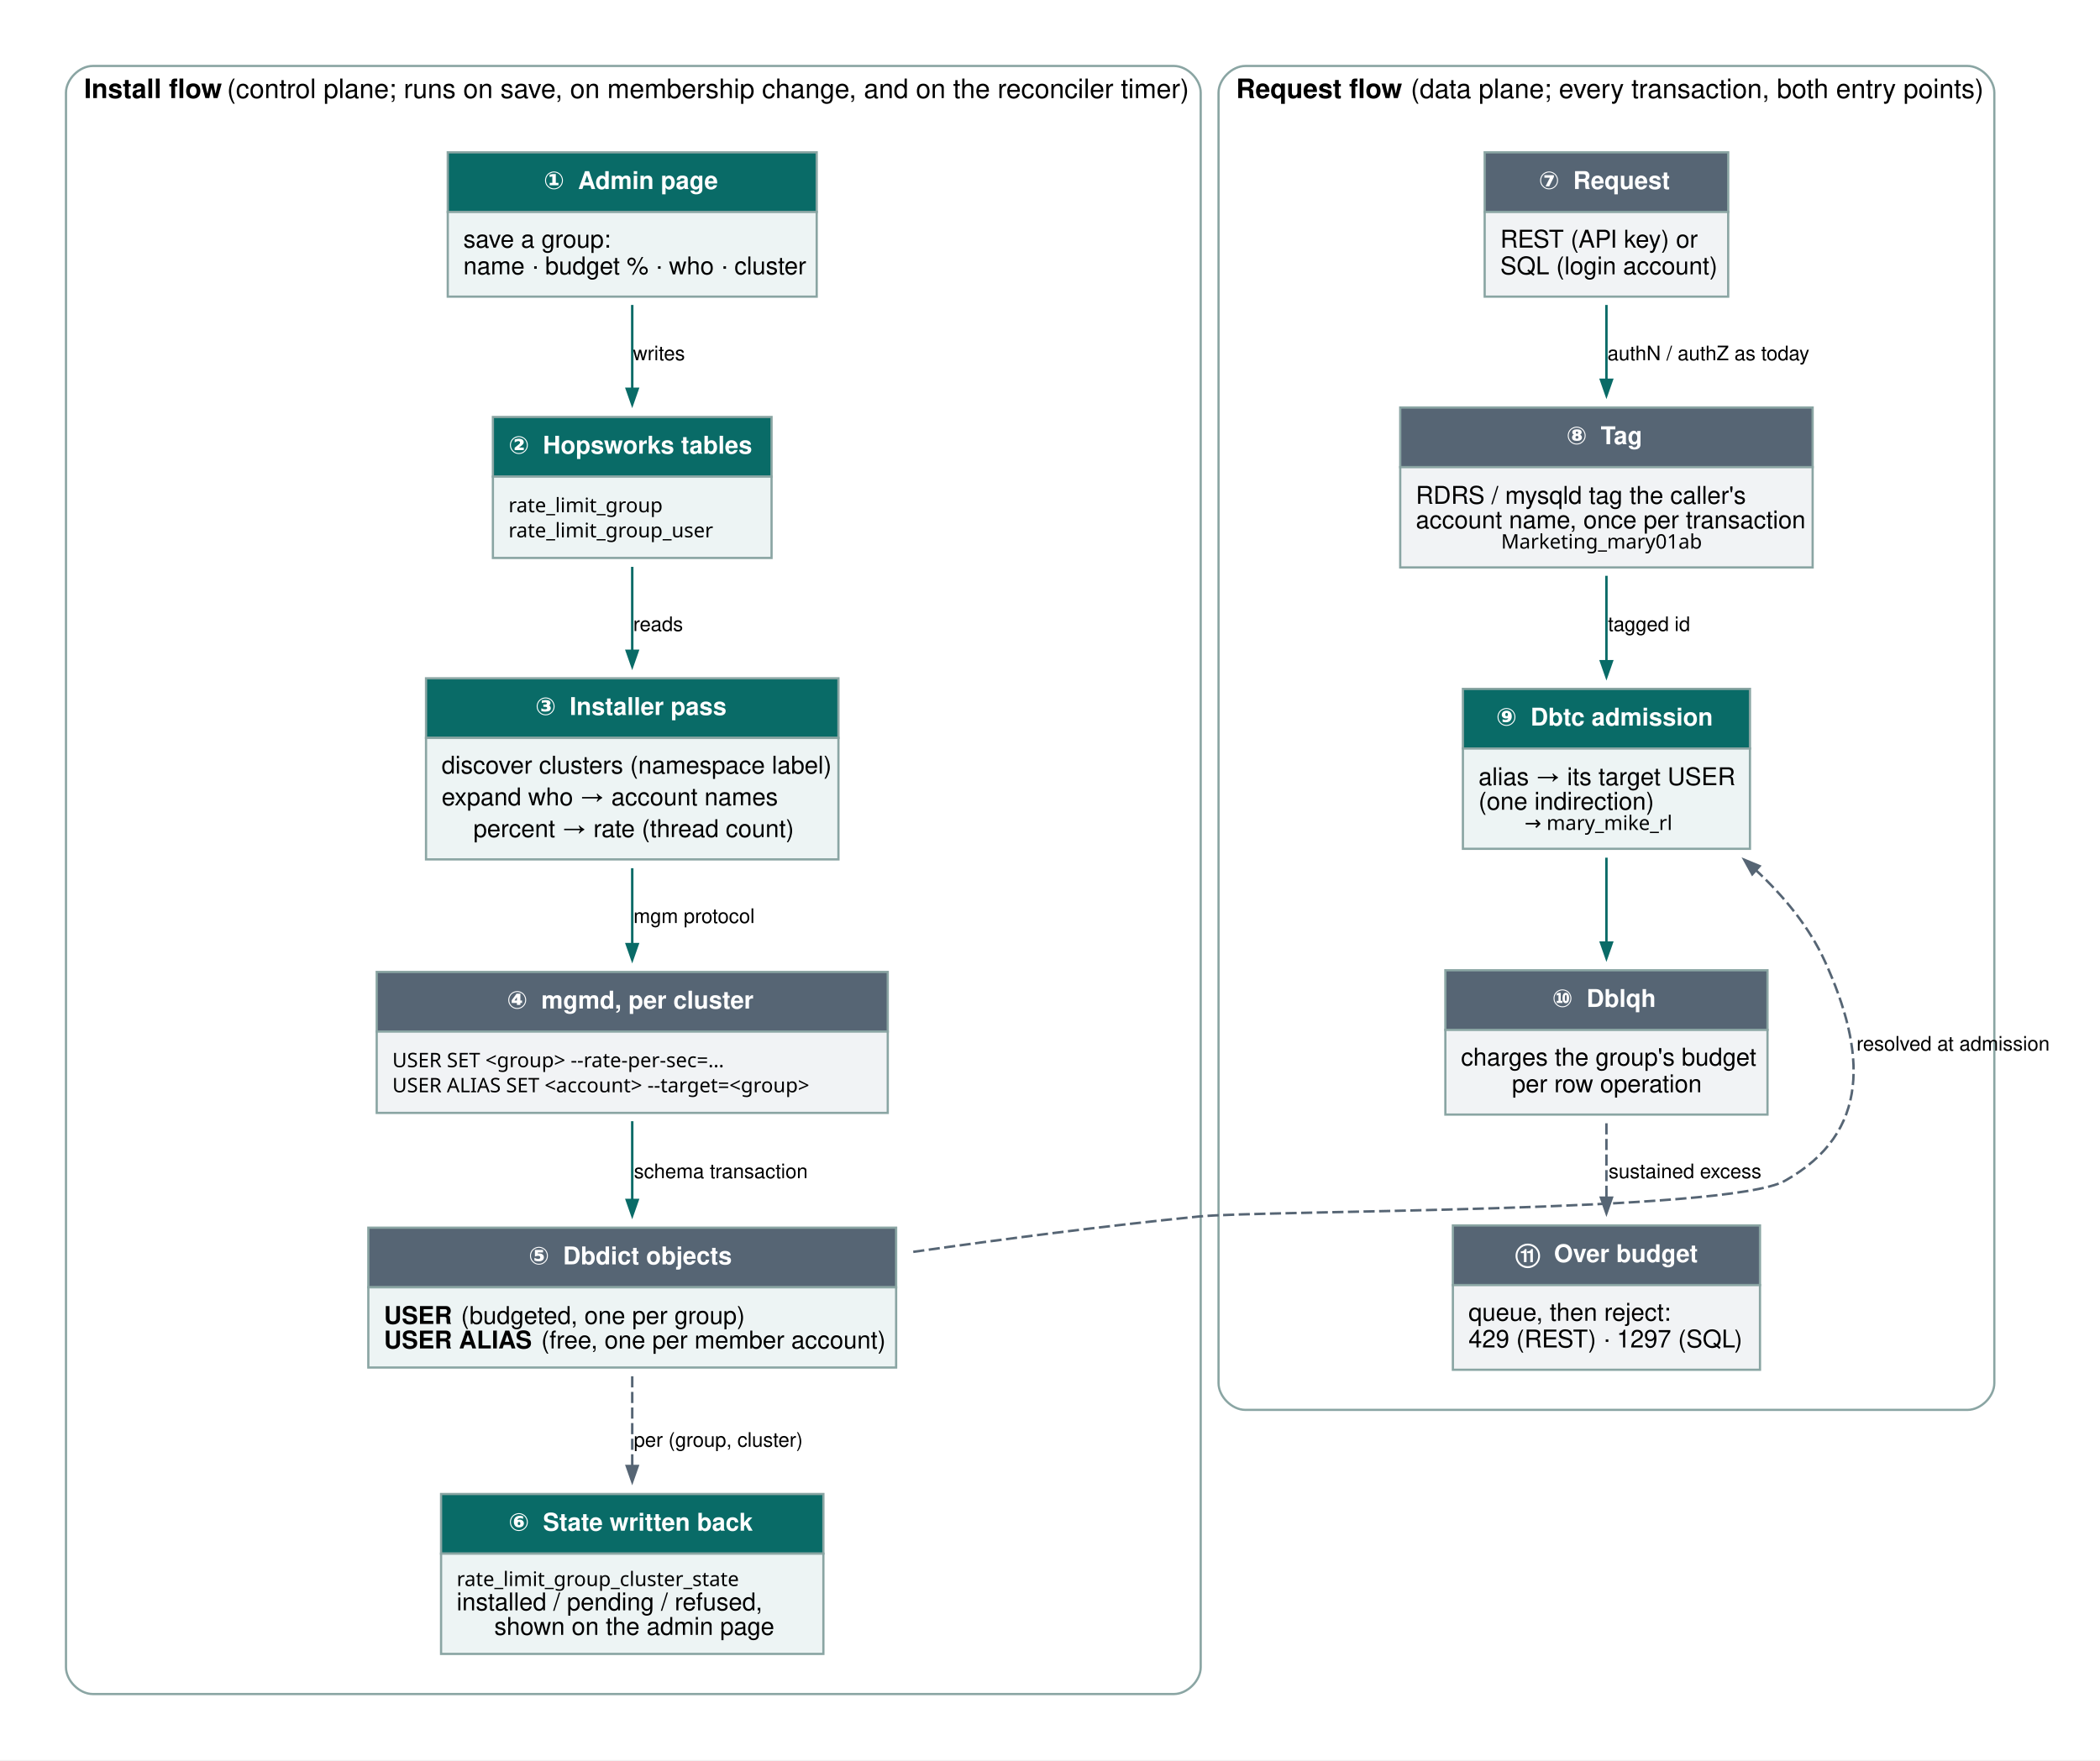
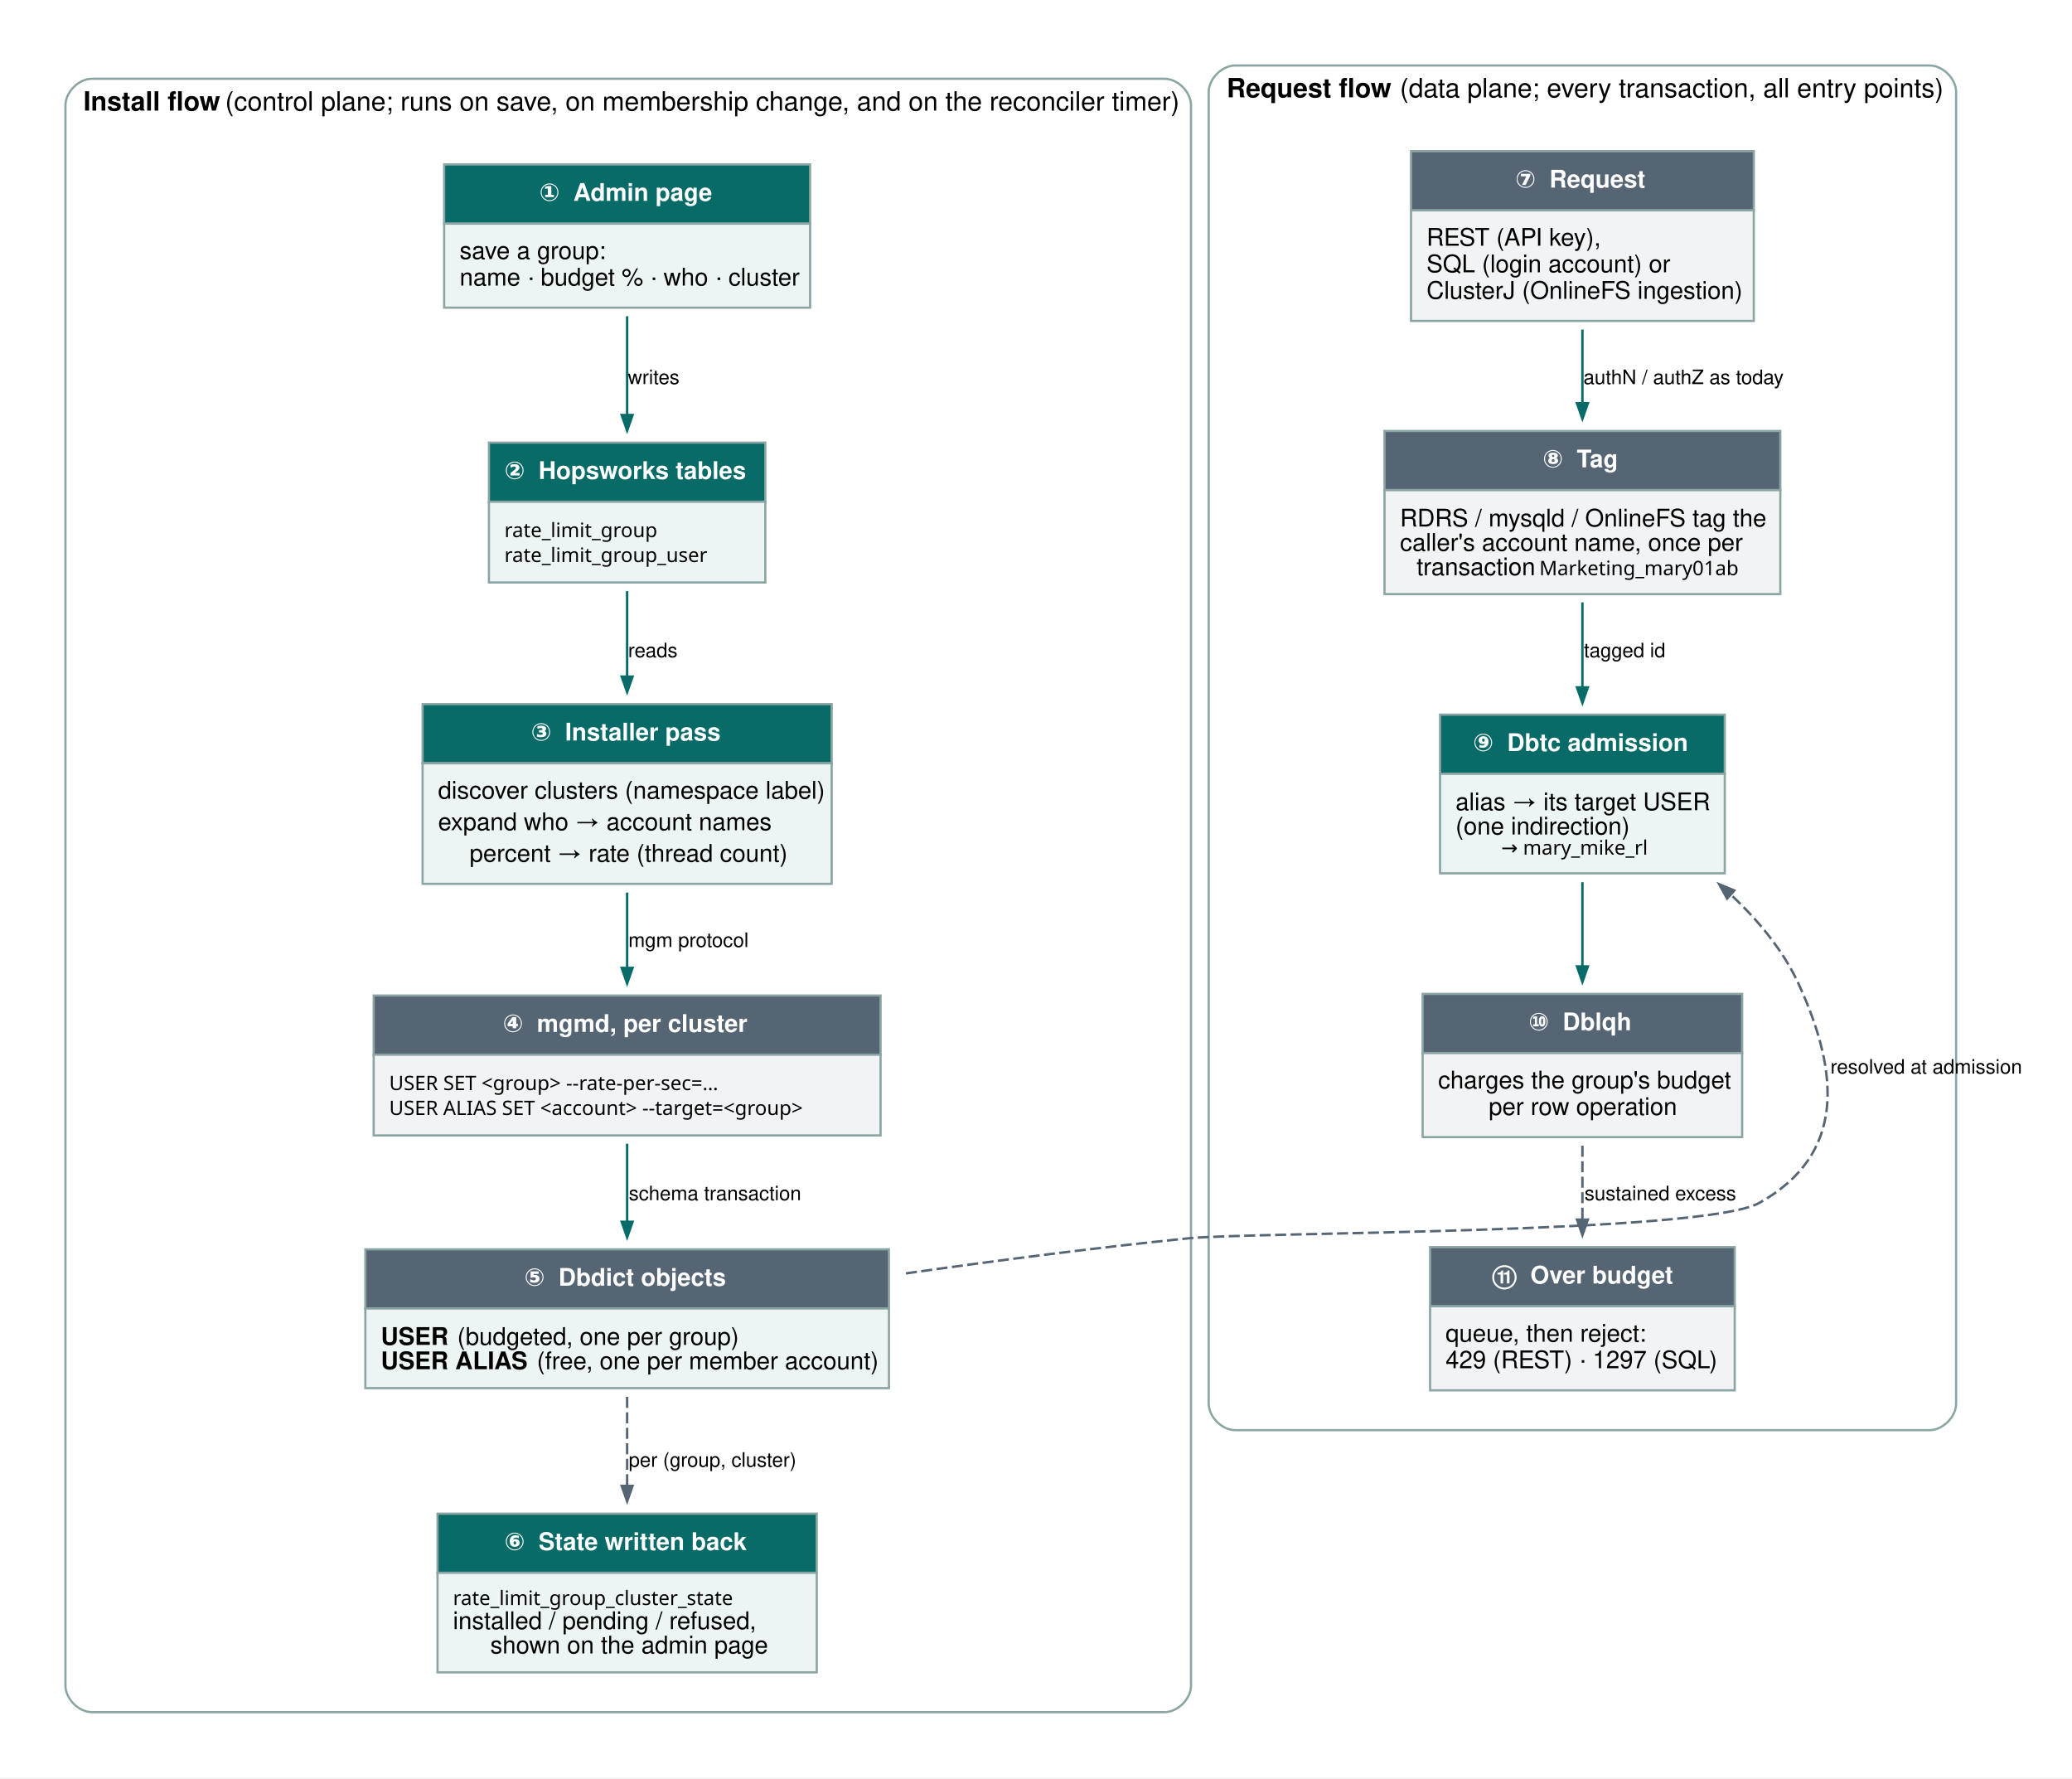
- <svg xmlns="http://www.w3.org/2000/svg" width="942pt" height="790pt" viewBox="0.00 0.00 942.00 790.00">
-   <g id="graph0" class="graph" transform="scale(1 1) rotate(0) translate(21.6 768.1)">
-     <polygon fill="white" stroke="none" points="-21.6,21.6 -21.6,-768.1 920.73,-768.1 920.73,21.6 -21.6,21.6" />
+ <svg xmlns="http://www.w3.org/2000/svg" width="937pt" height="804pt" viewBox="0.00 0.00 937.00 804.00">
+   <g id="graph0" class="graph" transform="scale(1 1) rotate(0) translate(21.6 782.1)">
+     <polygon fill="white" stroke="none" points="-21.6,21.6 -21.6,-782.1 915.72,-782.1 915.72,21.6 -21.6,21.6" />
    <g id="clust1" class="cluster">
-       <path fill="white" stroke="#8aa5a3" d="M20,-8C20,-8 505,-8 505,-8 511,-8 517,-14 517,-20 517,-20 517,-726.5 517,-726.5 517,-732.5 511,-738.5 505,-738.5 505,-738.5 20,-738.5 20,-738.5 14,-738.5 8,-732.5 8,-726.5 8,-726.5 8,-20 8,-20 8,-14 14,-8 20,-8" />
-       <text xml:space="preserve" text-anchor="start" x="16.12" y="-724.1" font-family="Helvetica,sans-Serif" font-weight="bold" font-size="12.00">Install flow</text>
-       <text xml:space="preserve" text-anchor="start" x="76.88" y="-724.1" font-family="Helvetica,sans-Serif" font-size="12.00"> (control plane; runs on save, on membership change, and on the reconciler timer)</text>
+       <path fill="white" stroke="#8aa5a3" d="M20,-8C20,-8 505,-8 505,-8 511,-8 517,-14 517,-20 517,-20 517,-734.5 517,-734.5 517,-740.5 511,-746.5 505,-746.5 505,-746.5 20,-746.5 20,-746.5 14,-746.5 8,-740.5 8,-734.5 8,-734.5 8,-20 8,-20 8,-14 14,-8 20,-8" />
+       <text xml:space="preserve" text-anchor="start" x="16.12" y="-732.1" font-family="Helvetica,sans-Serif" font-weight="bold" font-size="12.00">Install flow</text>
+       <text xml:space="preserve" text-anchor="start" x="76.88" y="-732.1" font-family="Helvetica,sans-Serif" font-size="12.00"> (control plane; runs on save, on membership change, and on the reconciler timer)</text>
    </g>
    <g id="clust2" class="cluster">
-       <path fill="white" stroke="#8aa5a3" d="M537,-135.5C537,-135.5 861,-135.5 861,-135.5 867,-135.5 873,-141.5 873,-147.5 873,-147.5 873,-726.5 873,-726.5 873,-732.5 867,-738.5 861,-738.5 861,-738.5 537,-738.5 537,-738.5 531,-738.5 525,-732.5 525,-726.5 525,-726.5 525,-147.5 525,-147.5 525,-141.5 531,-135.5 537,-135.5" />
-       <text xml:space="preserve" text-anchor="start" x="532.88" y="-724.1" font-family="Helvetica,sans-Serif" font-weight="bold" font-size="12.00">Request flow</text>
-       <text xml:space="preserve" text-anchor="start" x="607.88" y="-724.1" font-family="Helvetica,sans-Serif" font-size="12.00"> (data plane; every transaction, both entry points)</text>
+       <path fill="white" stroke="#8aa5a3" d="M537,-135.5C537,-135.5 851,-135.5 851,-135.5 857,-135.5 863,-141.5 863,-147.5 863,-147.5 863,-740.5 863,-740.5 863,-746.5 857,-752.5 851,-752.5 851,-752.5 537,-752.5 537,-752.5 531,-752.5 525,-746.5 525,-740.5 525,-740.5 525,-147.5 525,-147.5 525,-141.5 531,-135.5 537,-135.5" />
+       <text xml:space="preserve" text-anchor="start" x="533.12" y="-738.1" font-family="Helvetica,sans-Serif" font-weight="bold" font-size="12.00">Request flow</text>
+       <text xml:space="preserve" text-anchor="start" x="608.12" y="-738.1" font-family="Helvetica,sans-Serif" font-size="12.00"> (data plane; every transaction, all entry points)</text>
    </g>
    <g id="node1" class="node">
-       <polygon fill="#096b67" stroke="none" points="179.25,-673 179.25,-699.75 344.75,-699.75 344.75,-673 179.25,-673" />
-       <polygon fill="none" stroke="#8aa5a3" points="179.25,-673 179.25,-699.75 344.75,-699.75 344.75,-673 179.25,-673" />
-       <text xml:space="preserve" text-anchor="start" x="222.25" y="-683.3" font-family="Helvetica,sans-Serif" font-weight="bold" font-size="11.00" fill="white">①  Admin page</text>
-       <polygon fill="#edf4f4" stroke="none" points="179.25,-635 179.25,-673 344.75,-673 344.75,-635 179.25,-635" />
-       <polygon fill="none" stroke="#8aa5a3" points="179.25,-635 179.25,-673 344.75,-673 344.75,-635 179.25,-635" />
-       <text xml:space="preserve" text-anchor="start" x="186.25" y="-657" font-family="Helvetica,sans-Serif" font-size="11.00">save a group:</text>
-       <text xml:space="preserve" text-anchor="start" x="186.25" y="-645" font-family="Helvetica,sans-Serif" font-size="11.00">name · budget % · who · cluster</text>
+       <polygon fill="#096b67" stroke="none" points="179.25,-681 179.25,-707.75 344.75,-707.75 344.75,-681 179.25,-681" />
+       <polygon fill="none" stroke="#8aa5a3" points="179.25,-681 179.25,-707.75 344.75,-707.75 344.75,-681 179.25,-681" />
+       <text xml:space="preserve" text-anchor="start" x="222.25" y="-691.3" font-family="Helvetica,sans-Serif" font-weight="bold" font-size="11.00" fill="white">①  Admin page</text>
+       <polygon fill="#edf4f4" stroke="none" points="179.25,-643 179.25,-681 344.75,-681 344.75,-643 179.25,-643" />
+       <polygon fill="none" stroke="#8aa5a3" points="179.25,-643 179.25,-681 344.75,-681 344.75,-643 179.25,-643" />
+       <text xml:space="preserve" text-anchor="start" x="186.25" y="-665" font-family="Helvetica,sans-Serif" font-size="11.00">save a group:</text>
+       <text xml:space="preserve" text-anchor="start" x="186.25" y="-653" font-family="Helvetica,sans-Serif" font-size="11.00">name · budget % · who · cluster</text>
    </g>
    <g id="node2" class="node">
-       <polygon fill="#096b67" stroke="none" points="199.5,-554.25 199.5,-581 324.5,-581 324.5,-554.25 199.5,-554.25" />
-       <polygon fill="none" stroke="#8aa5a3" points="199.5,-554.25 199.5,-581 324.5,-581 324.5,-554.25 199.5,-554.25" />
-       <text xml:space="preserve" text-anchor="start" x="206.5" y="-564.55" font-family="Helvetica,sans-Serif" font-weight="bold" font-size="11.00" fill="white">②  Hopsworks tables</text>
-       <polygon fill="#edf4f4" stroke="none" points="199.5,-517.75 199.5,-554.25 324.5,-554.25 324.5,-517.75 199.5,-517.75" />
-       <polygon fill="none" stroke="#8aa5a3" points="199.5,-517.75 199.5,-554.25 324.5,-554.25 324.5,-517.75 199.5,-517.75" />
-       <text xml:space="preserve" text-anchor="start" x="206.5" y="-538.25" font-family="Menlo" font-size="9.00">rate_limit_group</text>
-       <text xml:space="preserve" text-anchor="start" x="206.5" y="-527" font-family="Menlo" font-size="9.00">rate_limit_group_user</text>
+       <polygon fill="#096b67" stroke="none" points="199.5,-555.25 199.5,-582 324.5,-582 324.5,-555.25 199.5,-555.25" />
+       <polygon fill="none" stroke="#8aa5a3" points="199.5,-555.25 199.5,-582 324.5,-582 324.5,-555.25 199.5,-555.25" />
+       <text xml:space="preserve" text-anchor="start" x="206.5" y="-565.55" font-family="Helvetica,sans-Serif" font-weight="bold" font-size="11.00" fill="white">②  Hopsworks tables</text>
+       <polygon fill="#edf4f4" stroke="none" points="199.5,-518.75 199.5,-555.25 324.5,-555.25 324.5,-518.75 199.5,-518.75" />
+       <polygon fill="none" stroke="#8aa5a3" points="199.5,-518.75 199.5,-555.25 324.5,-555.25 324.5,-518.75 199.5,-518.75" />
+       <text xml:space="preserve" text-anchor="start" x="206.5" y="-539.25" font-family="Menlo" font-size="9.00">rate_limit_group</text>
+       <text xml:space="preserve" text-anchor="start" x="206.5" y="-528" font-family="Menlo" font-size="9.00">rate_limit_group_user</text>
    </g>
    <g id="edge1" class="edge">
-       <path fill="none" stroke="#096b67" stroke-width="1.1" d="M262,-631.26C262,-619.34 262,-605.88 262,-593.42" />
-       <polygon fill="#096b67" stroke="#096b67" stroke-width="1.1" points="264.45,-593.64 262,-586.64 259.55,-593.64 264.45,-593.64" />
-       <text xml:space="preserve" text-anchor="middle" x="274" y="-606.45" font-family="Helvetica,sans-Serif" font-size="9.00">writes</text>
+       <path fill="none" stroke="#096b67" stroke-width="1.1" d="M262,-639.13C262,-625.12 262,-608.88 262,-594.21" />
+       <polygon fill="#096b67" stroke="#096b67" stroke-width="1.1" points="264.45,-594.44 262,-587.44 259.55,-594.44 264.45,-594.44" />
+       <text xml:space="preserve" text-anchor="middle" x="274" y="-608.45" font-family="Helvetica,sans-Serif" font-size="9.00">writes</text>
    </g>
    <g id="node3" class="node">
      <polygon fill="#096b67" stroke="none" points="169.5,-437 169.5,-463.75 354.5,-463.75 354.5,-437 169.5,-437" />
      <polygon fill="none" stroke="#8aa5a3" points="169.5,-437 169.5,-463.75 354.5,-463.75 354.5,-437 169.5,-437" />
      <text xml:space="preserve" text-anchor="start" x="218.5" y="-447.3" font-family="Helvetica,sans-Serif" font-weight="bold" font-size="11.00" fill="white">③  Installer pass</text>
      <polygon fill="#edf4f4" stroke="none" points="169.5,-382.5 169.5,-437 354.5,-437 354.5,-382.5 169.5,-382.5" />
      <polygon fill="none" stroke="#8aa5a3" points="169.5,-382.5 169.5,-437 354.5,-437 354.5,-382.5 169.5,-382.5" />
      <text xml:space="preserve" text-anchor="start" x="176.5" y="-421" font-family="Helvetica,sans-Serif" font-size="11.00">discover clusters (namespace label)</text>
      <text xml:space="preserve" text-anchor="start" x="176.5" y="-406.75" font-family="Helvetica,sans-Serif" font-size="11.00">expand who → account names</text>
      <text xml:space="preserve" text-anchor="start" x="190.75" y="-392.5" font-family="Helvetica,sans-Serif" font-size="11.00">percent → rate (thread count)</text>
    </g>
    <g id="edge2" class="edge">
-       <path fill="none" stroke="#096b67" stroke-width="1.1" d="M262,-513.76C262,-501.98 262,-488.55 262,-475.73" />
-       <polygon fill="#096b67" stroke="#096b67" stroke-width="1.1" points="264.45,-476.08 262,-469.08 259.55,-476.08 264.45,-476.08" />
+       <path fill="none" stroke="#096b67" stroke-width="1.1" d="M262,-514.82C262,-502.82 262,-489.09 262,-476" />
+       <polygon fill="#096b67" stroke="#096b67" stroke-width="1.1" points="264.45,-476.19 262,-469.19 259.55,-476.19 264.45,-476.19" />
      <text xml:space="preserve" text-anchor="middle" x="273.62" y="-484.95" font-family="Helvetica,sans-Serif" font-size="9.00">reads</text>
    </g>
    <g id="node4" class="node">
      <polygon fill="#566574" stroke="none" points="147.38,-305.25 147.38,-332 376.62,-332 376.62,-305.25 147.38,-305.25" />
      <polygon fill="none" stroke="#8aa5a3" points="147.38,-305.25 147.38,-332 376.62,-332 376.62,-305.25 147.38,-305.25" />
      <text xml:space="preserve" text-anchor="start" x="205.75" y="-315.55" font-family="Helvetica,sans-Serif" font-weight="bold" font-size="11.00" fill="white">④  mgmd, per cluster</text>
      <polygon fill="#f1f3f5" stroke="none" points="147.38,-268.75 147.38,-305.25 376.62,-305.25 376.62,-268.75 147.38,-268.75" />
      <polygon fill="none" stroke="#8aa5a3" points="147.38,-268.75 147.38,-305.25 376.62,-305.25 376.62,-268.75 147.38,-268.75" />
      <text xml:space="preserve" text-anchor="start" x="154.38" y="-289.25" font-family="Menlo" font-size="9.00">USER SET &lt;group&gt; --rate-per-sec=…</text>
      <text xml:space="preserve" text-anchor="start" x="154.38" y="-278" font-family="Menlo" font-size="9.00">USER ALIAS SET &lt;account&gt; --target=&lt;group&gt;</text>
    </g>
    <g id="edge3" class="edge">
      <path fill="none" stroke="#096b67" stroke-width="1.1" d="M262,-378.53C262,-367.44 262,-355.54 262,-344.47" />
      <polygon fill="#096b67" stroke="#096b67" stroke-width="1.1" points="264.45,-344.48 262,-337.48 259.55,-344.48 264.45,-344.48" />
      <text xml:space="preserve" text-anchor="middle" x="289.75" y="-353.95" font-family="Helvetica,sans-Serif" font-size="9.00">mgm protocol</text>
    </g>
    <g id="node5" class="node">
      <polygon fill="#566574" stroke="none" points="143.62,-190.5 143.62,-217.25 380.38,-217.25 380.38,-190.5 143.62,-190.5" />
      <polygon fill="none" stroke="#8aa5a3" points="143.62,-190.5 143.62,-217.25 380.38,-217.25 380.38,-190.5 143.62,-190.5" />
      <text xml:space="preserve" text-anchor="start" x="215.5" y="-200.8" font-family="Helvetica,sans-Serif" font-weight="bold" font-size="11.00" fill="white">⑤  Dbdict objects</text>
      <polygon fill="#edf4f4" stroke="none" points="143.62,-154.5 143.62,-190.5 380.38,-190.5 380.38,-154.5 143.62,-154.5" />
      <polygon fill="none" stroke="#8aa5a3" points="143.62,-154.5 143.62,-190.5 380.38,-190.5 380.38,-154.5 143.62,-154.5" />
      <text xml:space="preserve" text-anchor="start" x="150.62" y="-174.05" font-family="Helvetica,sans-Serif" font-weight="bold" font-size="11.00">USER</text>
      <text xml:space="preserve" text-anchor="start" x="182.12" y="-174.05" font-family="Helvetica,sans-Serif" font-size="11.00"> (budgeted, one per group)</text>
      <text xml:space="preserve" text-anchor="start" x="150.62" y="-163.05" font-family="Helvetica,sans-Serif" font-weight="bold" font-size="11.00">USER ALIAS</text>
      <text xml:space="preserve" text-anchor="start" x="218.12" y="-163.05" font-family="Helvetica,sans-Serif" font-size="11.00"> (free, one per member account)</text>
    </g>
    <g id="edge4" class="edge">
      <path fill="none" stroke="#096b67" stroke-width="1.1" d="M262,-265.01C262,-253.78 262,-241.17 262,-229.41" />
      <polygon fill="#096b67" stroke="#096b67" stroke-width="1.1" points="264.45,-229.69 262,-222.69 259.55,-229.69 264.45,-229.69" />
      <text xml:space="preserve" text-anchor="middle" x="301.75" y="-239.45" font-family="Helvetica,sans-Serif" font-size="9.00">schema transaction</text>
    </g>
    <g id="node6" class="node">
      <polygon fill="#096b67" stroke="none" points="176.25,-71 176.25,-97.75 347.75,-97.75 347.75,-71 176.25,-71" />
      <polygon fill="none" stroke="#8aa5a3" points="176.25,-71 176.25,-97.75 347.75,-97.75 347.75,-71 176.25,-71" />
      <text xml:space="preserve" text-anchor="start" x="206.5" y="-81.3" font-family="Helvetica,sans-Serif" font-weight="bold" font-size="11.00" fill="white">⑥  State written back</text>
      <polygon fill="#edf4f4" stroke="none" points="176.25,-26 176.25,-71 347.75,-71 347.75,-26 176.25,-26" />
      <polygon fill="none" stroke="#8aa5a3" points="176.25,-26 176.25,-71 347.75,-71 347.75,-26 176.25,-26" />
      <text xml:space="preserve" text-anchor="start" x="183.25" y="-56.45" font-family="Menlo" font-size="9.00">rate_limit_group_cluster_state</text>
      <text xml:space="preserve" text-anchor="start" x="183.25" y="-45.55" font-family="Helvetica,sans-Serif" font-size="11.00">installed / pending / refused,</text>
      <text xml:space="preserve" text-anchor="start" x="200.12" y="-34.55" font-family="Helvetica,sans-Serif" font-size="11.00">shown on the admin page</text>
    </g>
    <g id="edge5" class="edge">
      <path fill="none" stroke="#566574" stroke-width="1.1" stroke-dasharray="5,2" d="M262,-150.57C262,-138.08 262,-123.73 262,-110.31" />
      <polygon fill="#566574" stroke="#566574" stroke-width="1.1" points="264.45,-110.31 262,-103.31 259.55,-110.31 264.45,-110.31" />
      <text xml:space="preserve" text-anchor="middle" x="300.62" y="-118.95" font-family="Helvetica,sans-Serif" font-size="9.00">per (group, cluster)</text>
    </g>
    <g id="node9" class="node">
-       <polygon fill="#096b67" stroke="none" points="634.62,-432.25 634.62,-459 763.38,-459 763.38,-432.25 634.62,-432.25" />
-       <polygon fill="none" stroke="#8aa5a3" points="634.62,-432.25 634.62,-459 763.38,-459 763.38,-432.25 634.62,-432.25" />
-       <text xml:space="preserve" text-anchor="start" x="649.5" y="-442.55" font-family="Helvetica,sans-Serif" font-weight="bold" font-size="11.00" fill="white">⑨  Dbtc admission</text>
-       <polygon fill="#edf4f4" stroke="none" points="634.62,-387.25 634.62,-432.25 763.38,-432.25 763.38,-387.25 634.62,-387.25" />
-       <polygon fill="none" stroke="#8aa5a3" points="634.62,-387.25 634.62,-432.25 763.38,-432.25 763.38,-387.25 634.62,-387.25" />
-       <text xml:space="preserve" text-anchor="start" x="641.62" y="-415.8" font-family="Helvetica,sans-Serif" font-size="11.00">alias → its target USER</text>
-       <text xml:space="preserve" text-anchor="start" x="641.62" y="-404.8" font-family="Helvetica,sans-Serif" font-size="11.00">(one indirection)</text>
-       <text xml:space="preserve" text-anchor="start" x="662.25" y="-395.7" font-family="Menlo" font-size="9.00">→ mary_mike_rl</text>
+       <polygon fill="#096b67" stroke="none" points="629.62,-432.25 629.62,-459 758.38,-459 758.38,-432.25 629.62,-432.25" />
+       <polygon fill="none" stroke="#8aa5a3" points="629.62,-432.25 629.62,-459 758.38,-459 758.38,-432.25 629.62,-432.25" />
+       <text xml:space="preserve" text-anchor="start" x="644.5" y="-442.55" font-family="Helvetica,sans-Serif" font-weight="bold" font-size="11.00" fill="white">⑨  Dbtc admission</text>
+       <polygon fill="#edf4f4" stroke="none" points="629.62,-387.25 629.62,-432.25 758.38,-432.25 758.38,-387.25 629.62,-387.25" />
+       <polygon fill="none" stroke="#8aa5a3" points="629.62,-387.25 629.62,-432.25 758.38,-432.25 758.38,-387.25 629.62,-387.25" />
+       <text xml:space="preserve" text-anchor="start" x="636.62" y="-415.8" font-family="Helvetica,sans-Serif" font-size="11.00">alias → its target USER</text>
+       <text xml:space="preserve" text-anchor="start" x="636.62" y="-404.8" font-family="Helvetica,sans-Serif" font-size="11.00">(one indirection)</text>
+       <text xml:space="preserve" text-anchor="start" x="657.25" y="-395.7" font-family="Menlo" font-size="9.00">→ mary_mike_rl</text>
    </g>
    <g id="edge10" class="edge">
-       <path fill="none" stroke="#566574" stroke-width="1.1" stroke-dasharray="5,2" d="M388.06,-206.4C428.81,-212.18 474.25,-218.08 516,-222.25 545.13,-225.16 753.46,-223.94 779,-238.25 817.82,-260 815.43,-296.24 797,-336.75 789.93,-352.28 778.49,-366.09 765.87,-377.83" />
-       <polygon fill="#566574" stroke="#566574" stroke-width="1.1" points="764.43,-375.83 760.84,-382.32 767.69,-379.49 764.43,-375.83" />
-       <text xml:space="preserve" text-anchor="middle" x="854.5" y="-296.7" font-family="Helvetica,sans-Serif" font-size="9.00">resolved at admission</text>
+       <path fill="none" stroke="#566574" stroke-width="1.1" stroke-dasharray="5,2" d="M388.06,-206.37C428.81,-212.15 474.25,-218.05 516,-222.25 544.58,-225.12 748.95,-224.2 774,-238.25 812.81,-260.03 810.43,-296.24 792,-336.75 784.93,-352.28 773.49,-366.09 760.87,-377.83" />
+       <polygon fill="#566574" stroke="#566574" stroke-width="1.1" points="759.43,-375.83 755.84,-382.32 762.69,-379.49 759.43,-375.83" />
+       <text xml:space="preserve" text-anchor="middle" x="849.5" y="-296.7" font-family="Helvetica,sans-Serif" font-size="9.00">resolved at admission</text>
    </g>
    <g id="node7" class="node">
-       <polygon fill="#566574" stroke="none" points="644.38,-673 644.38,-699.75 753.62,-699.75 753.62,-673 644.38,-673" />
-       <polygon fill="none" stroke="#8aa5a3" points="644.38,-673 644.38,-699.75 753.62,-699.75 753.62,-673 644.38,-673" />
-       <text xml:space="preserve" text-anchor="start" x="668.62" y="-683.3" font-family="Helvetica,sans-Serif" font-weight="bold" font-size="11.00" fill="white">⑦  Request</text>
-       <polygon fill="#f1f3f5" stroke="none" points="644.38,-635 644.38,-673 753.62,-673 753.62,-635 644.38,-635" />
-       <polygon fill="none" stroke="#8aa5a3" points="644.38,-635 644.38,-673 753.62,-673 753.62,-635 644.38,-635" />
-       <text xml:space="preserve" text-anchor="start" x="651.38" y="-657" font-family="Helvetica,sans-Serif" font-size="11.00">REST (API key) or</text>
-       <text xml:space="preserve" text-anchor="start" x="651.38" y="-645" font-family="Helvetica,sans-Serif" font-size="11.00">SQL (login account)</text>
+       <polygon fill="#566574" stroke="none" points="616.5,-687 616.5,-713.75 771.5,-713.75 771.5,-687 616.5,-687" />
+       <polygon fill="none" stroke="#8aa5a3" points="616.5,-687 616.5,-713.75 771.5,-713.75 771.5,-687 616.5,-687" />
+       <text xml:space="preserve" text-anchor="start" x="663.62" y="-697.3" font-family="Helvetica,sans-Serif" font-weight="bold" font-size="11.00" fill="white">⑦  Request</text>
+       <polygon fill="#f1f3f5" stroke="none" points="616.5,-637 616.5,-687 771.5,-687 771.5,-637 616.5,-637" />
+       <polygon fill="none" stroke="#8aa5a3" points="616.5,-637 616.5,-687 771.5,-687 771.5,-637 616.5,-637" />
+       <text xml:space="preserve" text-anchor="start" x="623.5" y="-671" font-family="Helvetica,sans-Serif" font-size="11.00">REST (API key),</text>
+       <text xml:space="preserve" text-anchor="start" x="623.5" y="-659" font-family="Helvetica,sans-Serif" font-size="11.00">SQL (login account) or</text>
+       <text xml:space="preserve" text-anchor="start" x="623.5" y="-647" font-family="Helvetica,sans-Serif" font-size="11.00">ClusterJ (OnlineFS ingestion)</text>
    </g>
    <g id="node8" class="node">
-       <polygon fill="#566574" stroke="none" points="606.5,-558.5 606.5,-585.25 791.5,-585.25 791.5,-558.5 606.5,-558.5" />
-       <polygon fill="none" stroke="#8aa5a3" points="606.5,-558.5 606.5,-585.25 791.5,-585.25 791.5,-558.5 606.5,-558.5" />
-       <text xml:space="preserve" text-anchor="start" x="681" y="-568.8" font-family="Helvetica,sans-Serif" font-weight="bold" font-size="11.00" fill="white">⑧  Tag</text>
-       <polygon fill="#f1f3f5" stroke="none" points="606.5,-513.5 606.5,-558.5 791.5,-558.5 791.5,-513.5 606.5,-513.5" />
-       <polygon fill="none" stroke="#8aa5a3" points="606.5,-513.5 606.5,-558.5 791.5,-558.5 791.5,-513.5 606.5,-513.5" />
-       <text xml:space="preserve" text-anchor="start" x="613.5" y="-542.05" font-family="Helvetica,sans-Serif" font-size="11.00">RDRS / mysqld tag the caller's</text>
-       <text xml:space="preserve" text-anchor="start" x="613.5" y="-531.05" font-family="Helvetica,sans-Serif" font-size="11.00">account name, once per transaction</text>
-       <text xml:space="preserve" text-anchor="start" x="651.75" y="-521.95" font-family="Menlo" font-size="9.00">Marketing_mary01ab</text>
+       <polygon fill="#566574" stroke="none" points="604.5,-560.5 604.5,-587.25 783.5,-587.25 783.5,-560.5 604.5,-560.5" />
+       <polygon fill="none" stroke="#8aa5a3" points="604.5,-560.5 604.5,-587.25 783.5,-587.25 783.5,-560.5 604.5,-560.5" />
+       <text xml:space="preserve" text-anchor="start" x="676" y="-570.8" font-family="Helvetica,sans-Serif" font-weight="bold" font-size="11.00" fill="white">⑧  Tag</text>
+       <polygon fill="#f1f3f5" stroke="none" points="604.5,-513.5 604.5,-560.5 783.5,-560.5 783.5,-513.5 604.5,-513.5" />
+       <polygon fill="none" stroke="#8aa5a3" points="604.5,-513.5 604.5,-560.5 783.5,-560.5 783.5,-513.5 604.5,-513.5" />
+       <text xml:space="preserve" text-anchor="start" x="611.5" y="-544.05" font-family="Helvetica,sans-Serif" font-size="11.00">RDRS / mysqld / OnlineFS tag the</text>
+       <text xml:space="preserve" text-anchor="start" x="611.5" y="-533.05" font-family="Helvetica,sans-Serif" font-size="11.00">caller's account name, once per</text>
+       <text xml:space="preserve" text-anchor="start" x="619" y="-522.05" font-family="Helvetica,sans-Serif" font-size="11.00">transaction </text>
+       <text xml:space="preserve" text-anchor="start" x="674.5" y="-522.05" font-family="Menlo" font-size="9.00">Marketing_mary01ab</text>
    </g>
    <g id="edge6" class="edge">
-       <path fill="none" stroke="#096b67" stroke-width="1.1" d="M699,-631.26C699,-620.63 699,-608.78 699,-597.5" />
-       <polygon fill="#096b67" stroke="#096b67" stroke-width="1.1" points="701.45,-597.68 699,-590.68 696.55,-597.68 701.45,-597.68" />
-       <text xml:space="preserve" text-anchor="middle" x="744.75" y="-606.45" font-family="Helvetica,sans-Serif" font-size="9.00">authN / authZ as today</text>
+       <path fill="none" stroke="#096b67" stroke-width="1.1" d="M694,-633.08C694,-622.29 694,-610.56 694,-599.46" />
+       <polygon fill="#096b67" stroke="#096b67" stroke-width="1.1" points="696.45,-599.77 694,-592.77 691.55,-599.77 696.45,-599.77" />
+       <text xml:space="preserve" text-anchor="middle" x="739.75" y="-608.45" font-family="Helvetica,sans-Serif" font-size="9.00">authN / authZ as today</text>
    </g>
    <g id="edge7" class="edge">
-       <path fill="none" stroke="#096b67" stroke-width="1.1" d="M699,-509.74C699,-497.59 699,-484.03 699,-471.34" />
-       <polygon fill="#096b67" stroke="#096b67" stroke-width="1.1" points="701.45,-471.4 699,-464.4 696.55,-471.4 701.45,-471.4" />
-       <text xml:space="preserve" text-anchor="middle" x="718.12" y="-484.95" font-family="Helvetica,sans-Serif" font-size="9.00">tagged id</text>
+       <path fill="none" stroke="#096b67" stroke-width="1.1" d="M694,-509.75C694,-497.52 694,-483.93 694,-471.25" />
+       <polygon fill="#096b67" stroke="#096b67" stroke-width="1.1" points="696.45,-471.31 694,-464.31 691.55,-471.31 696.45,-471.31" />
+       <text xml:space="preserve" text-anchor="middle" x="713.12" y="-484.95" font-family="Helvetica,sans-Serif" font-size="9.00">tagged id</text>
    </g>
    <g id="node10" class="node">
-       <polygon fill="#566574" stroke="none" points="626.75,-306 626.75,-332.75 771.25,-332.75 771.25,-306 626.75,-306" />
-       <polygon fill="none" stroke="#8aa5a3" points="626.75,-306 626.75,-332.75 771.25,-332.75 771.25,-306 626.75,-306" />
-       <text xml:space="preserve" text-anchor="start" x="674.62" y="-316.3" font-family="Helvetica,sans-Serif" font-weight="bold" font-size="11.00" fill="white">⑩  Dblqh</text>
-       <polygon fill="#f1f3f5" stroke="none" points="626.75,-268 626.75,-306 771.25,-306 771.25,-268 626.75,-268" />
-       <polygon fill="none" stroke="#8aa5a3" points="626.75,-268 626.75,-306 771.25,-306 771.25,-268 626.75,-268" />
-       <text xml:space="preserve" text-anchor="start" x="633.75" y="-290" font-family="Helvetica,sans-Serif" font-size="11.00">charges the group's budget</text>
-       <text xml:space="preserve" text-anchor="start" x="656.62" y="-278" font-family="Helvetica,sans-Serif" font-size="11.00">per row operation</text>
+       <polygon fill="#566574" stroke="none" points="621.75,-306 621.75,-332.75 766.25,-332.75 766.25,-306 621.75,-306" />
+       <polygon fill="none" stroke="#8aa5a3" points="621.75,-306 621.75,-332.75 766.25,-332.75 766.25,-306 621.75,-306" />
+       <text xml:space="preserve" text-anchor="start" x="669.62" y="-316.3" font-family="Helvetica,sans-Serif" font-weight="bold" font-size="11.00" fill="white">⑩  Dblqh</text>
+       <polygon fill="#f1f3f5" stroke="none" points="621.75,-268 621.75,-306 766.25,-306 766.25,-268 621.75,-268" />
+       <polygon fill="none" stroke="#8aa5a3" points="621.75,-268 621.75,-306 766.25,-306 766.25,-268 621.75,-268" />
+       <text xml:space="preserve" text-anchor="start" x="628.75" y="-290" font-family="Helvetica,sans-Serif" font-size="11.00">charges the group's budget</text>
+       <text xml:space="preserve" text-anchor="start" x="651.62" y="-278" font-family="Helvetica,sans-Serif" font-size="11.00">per row operation</text>
    </g>
    <g id="edge8" class="edge">
-       <path fill="none" stroke="#096b67" stroke-width="1.1" d="M699,-383.25C699,-371.04 699,-357.48 699,-344.96" />
-       <polygon fill="#096b67" stroke="#096b67" stroke-width="1.1" points="701.45,-345.16 699,-338.16 696.55,-345.16 701.45,-345.16" />
+       <path fill="none" stroke="#096b67" stroke-width="1.1" d="M694,-383.25C694,-371.04 694,-357.48 694,-344.96" />
+       <polygon fill="#096b67" stroke="#096b67" stroke-width="1.1" points="696.45,-345.16 694,-338.16 691.55,-345.16 696.45,-345.16" />
    </g>
    <g id="node11" class="node">
-       <polygon fill="#566574" stroke="none" points="630.12,-191.5 630.12,-218.25 767.88,-218.25 767.88,-191.5 630.12,-191.5" />
-       <polygon fill="none" stroke="#8aa5a3" points="630.12,-191.5 630.12,-218.25 767.88,-218.25 767.88,-191.5 630.12,-191.5" />
-       <text xml:space="preserve" text-anchor="start" x="658.12" y="-201.8" font-family="Helvetica,sans-Serif" font-weight="bold" font-size="11.00" fill="white">⑪  Over budget</text>
-       <polygon fill="#f1f3f5" stroke="none" points="630.12,-153.5 630.12,-191.5 767.88,-191.5 767.88,-153.5 630.12,-153.5" />
-       <polygon fill="none" stroke="#8aa5a3" points="630.12,-153.5 630.12,-191.5 767.88,-191.5 767.88,-153.5 630.12,-153.5" />
-       <text xml:space="preserve" text-anchor="start" x="637.12" y="-175.5" font-family="Helvetica,sans-Serif" font-size="11.00">queue, then reject:</text>
-       <text xml:space="preserve" text-anchor="start" x="637.12" y="-163.5" font-family="Helvetica,sans-Serif" font-size="11.00">429 (REST) · 1297 (SQL)</text>
+       <polygon fill="#566574" stroke="none" points="625.12,-191.5 625.12,-218.25 762.88,-218.25 762.88,-191.5 625.12,-191.5" />
+       <polygon fill="none" stroke="#8aa5a3" points="625.12,-191.5 625.12,-218.25 762.88,-218.25 762.88,-191.5 625.12,-191.5" />
+       <text xml:space="preserve" text-anchor="start" x="653.12" y="-201.8" font-family="Helvetica,sans-Serif" font-weight="bold" font-size="11.00" fill="white">⑪  Over budget</text>
+       <polygon fill="#f1f3f5" stroke="none" points="625.12,-153.5 625.12,-191.5 762.88,-191.5 762.88,-153.5 625.12,-153.5" />
+       <polygon fill="none" stroke="#8aa5a3" points="625.12,-153.5 625.12,-191.5 762.88,-191.5 762.88,-153.5 625.12,-153.5" />
+       <text xml:space="preserve" text-anchor="start" x="632.12" y="-175.5" font-family="Helvetica,sans-Serif" font-size="11.00">queue, then reject:</text>
+       <text xml:space="preserve" text-anchor="start" x="632.12" y="-163.5" font-family="Helvetica,sans-Serif" font-size="11.00">429 (REST) · 1297 (SQL)</text>
    </g>
    <g id="edge9" class="edge">
-       <path fill="none" stroke="#566574" stroke-width="1.1" stroke-dasharray="5,2" d="M699,-264.09C699,-253.41 699,-241.55 699,-230.4" />
-       <polygon fill="#566574" stroke="#566574" stroke-width="1.1" points="701.45,-230.7 699,-223.7 696.55,-230.7 701.45,-230.7" />
-       <text xml:space="preserve" text-anchor="middle" x="734.25" y="-239.45" font-family="Helvetica,sans-Serif" font-size="9.00">sustained excess</text>
+       <path fill="none" stroke="#566574" stroke-width="1.1" stroke-dasharray="5,2" d="M694,-264.09C694,-253.41 694,-241.55 694,-230.4" />
+       <polygon fill="#566574" stroke="#566574" stroke-width="1.1" points="696.45,-230.7 694,-223.7 691.55,-230.7 696.45,-230.7" />
+       <text xml:space="preserve" text-anchor="middle" x="729.25" y="-239.45" font-family="Helvetica,sans-Serif" font-size="9.00">sustained excess</text>
    </g>
  </g>
</svg>
